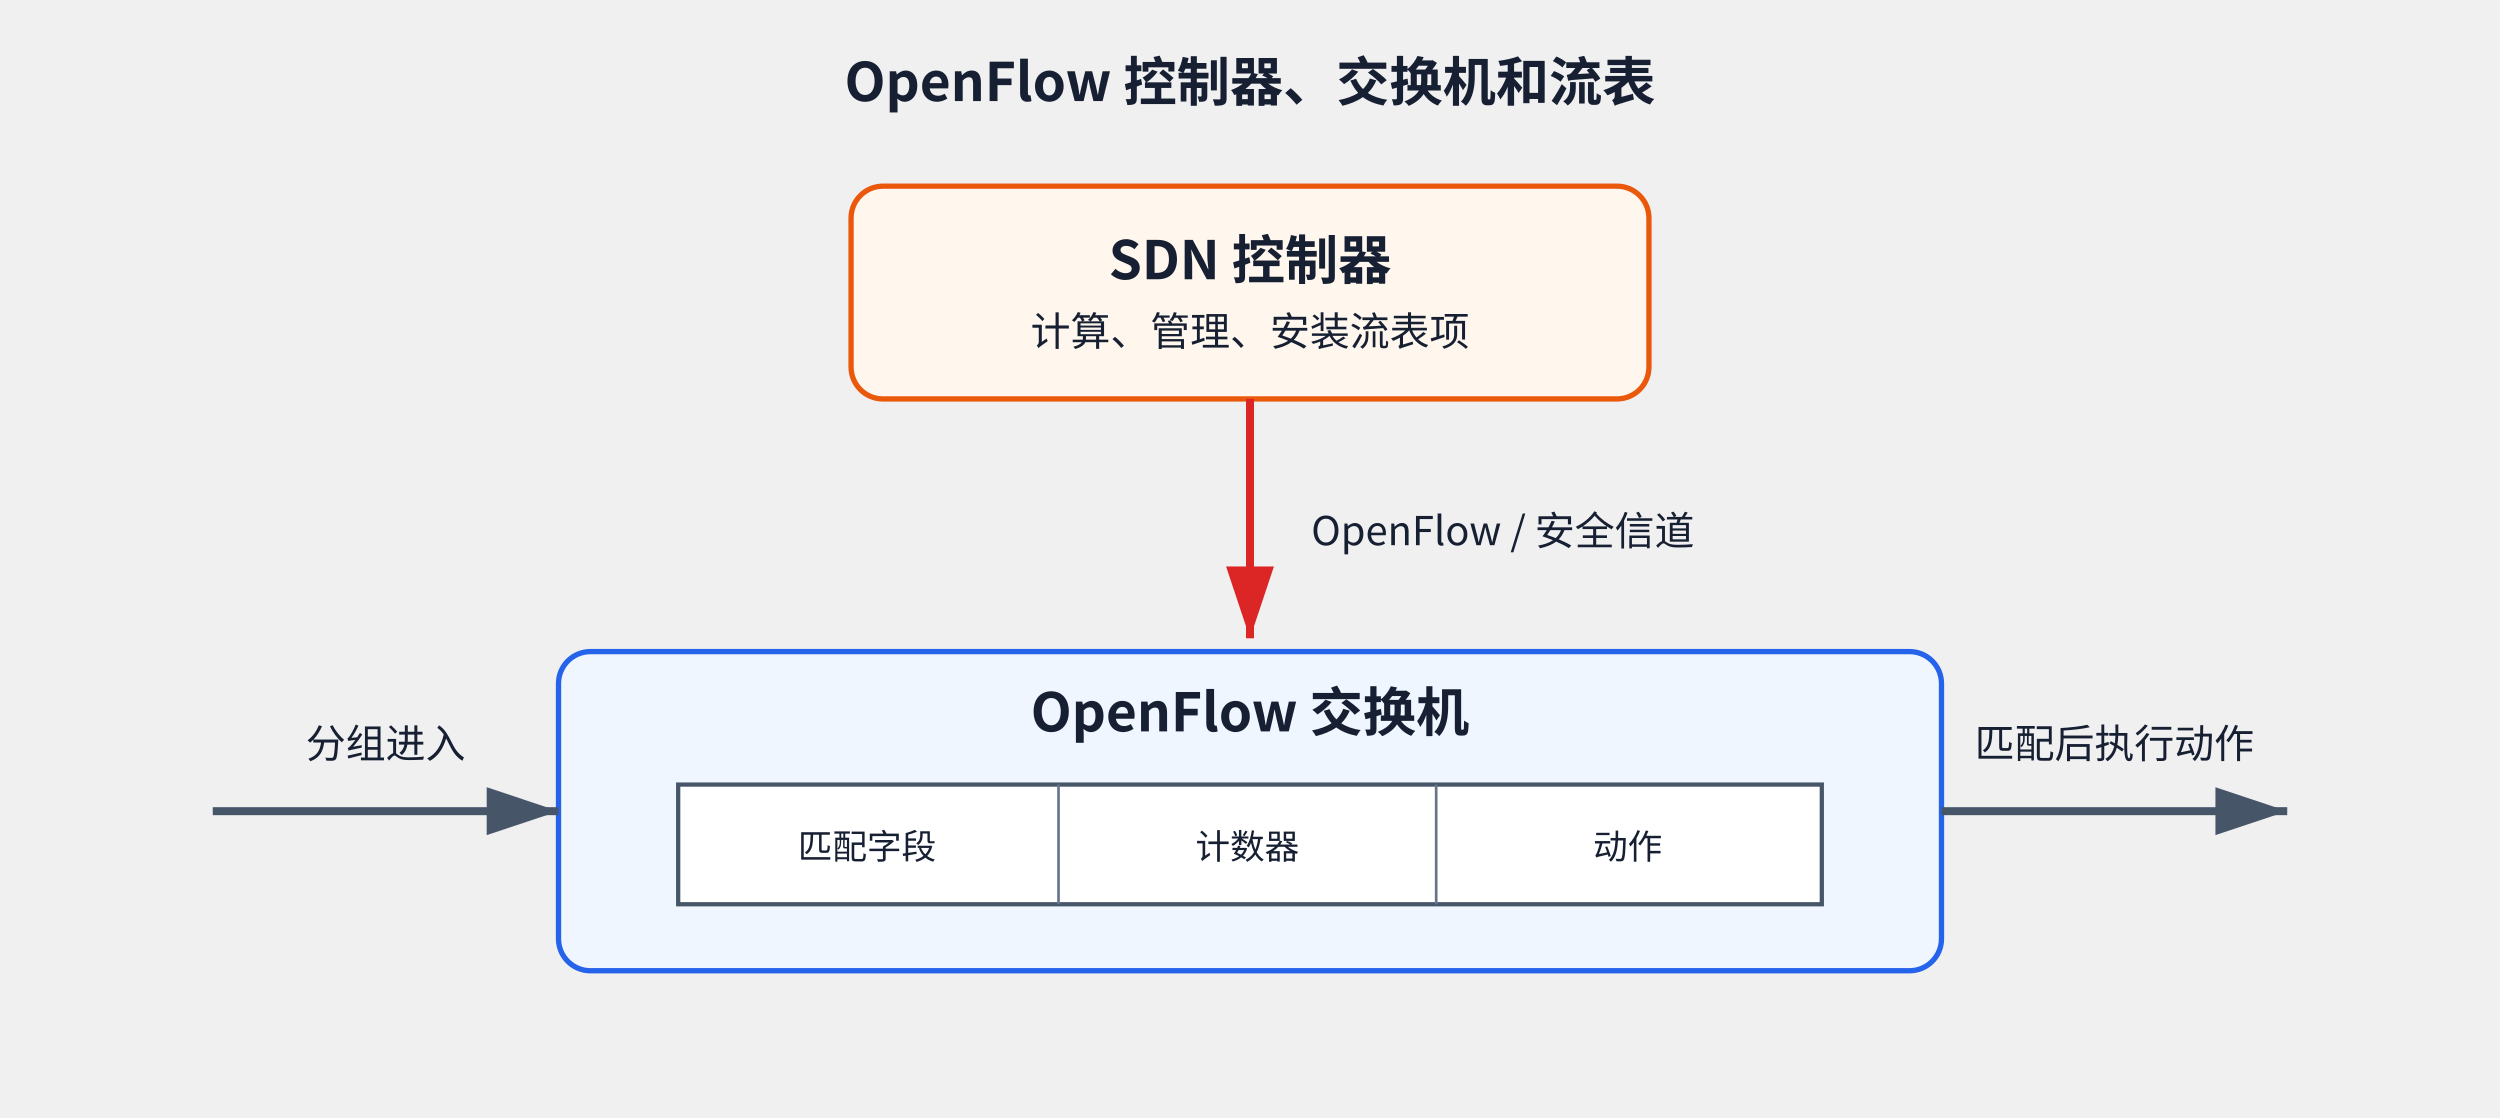
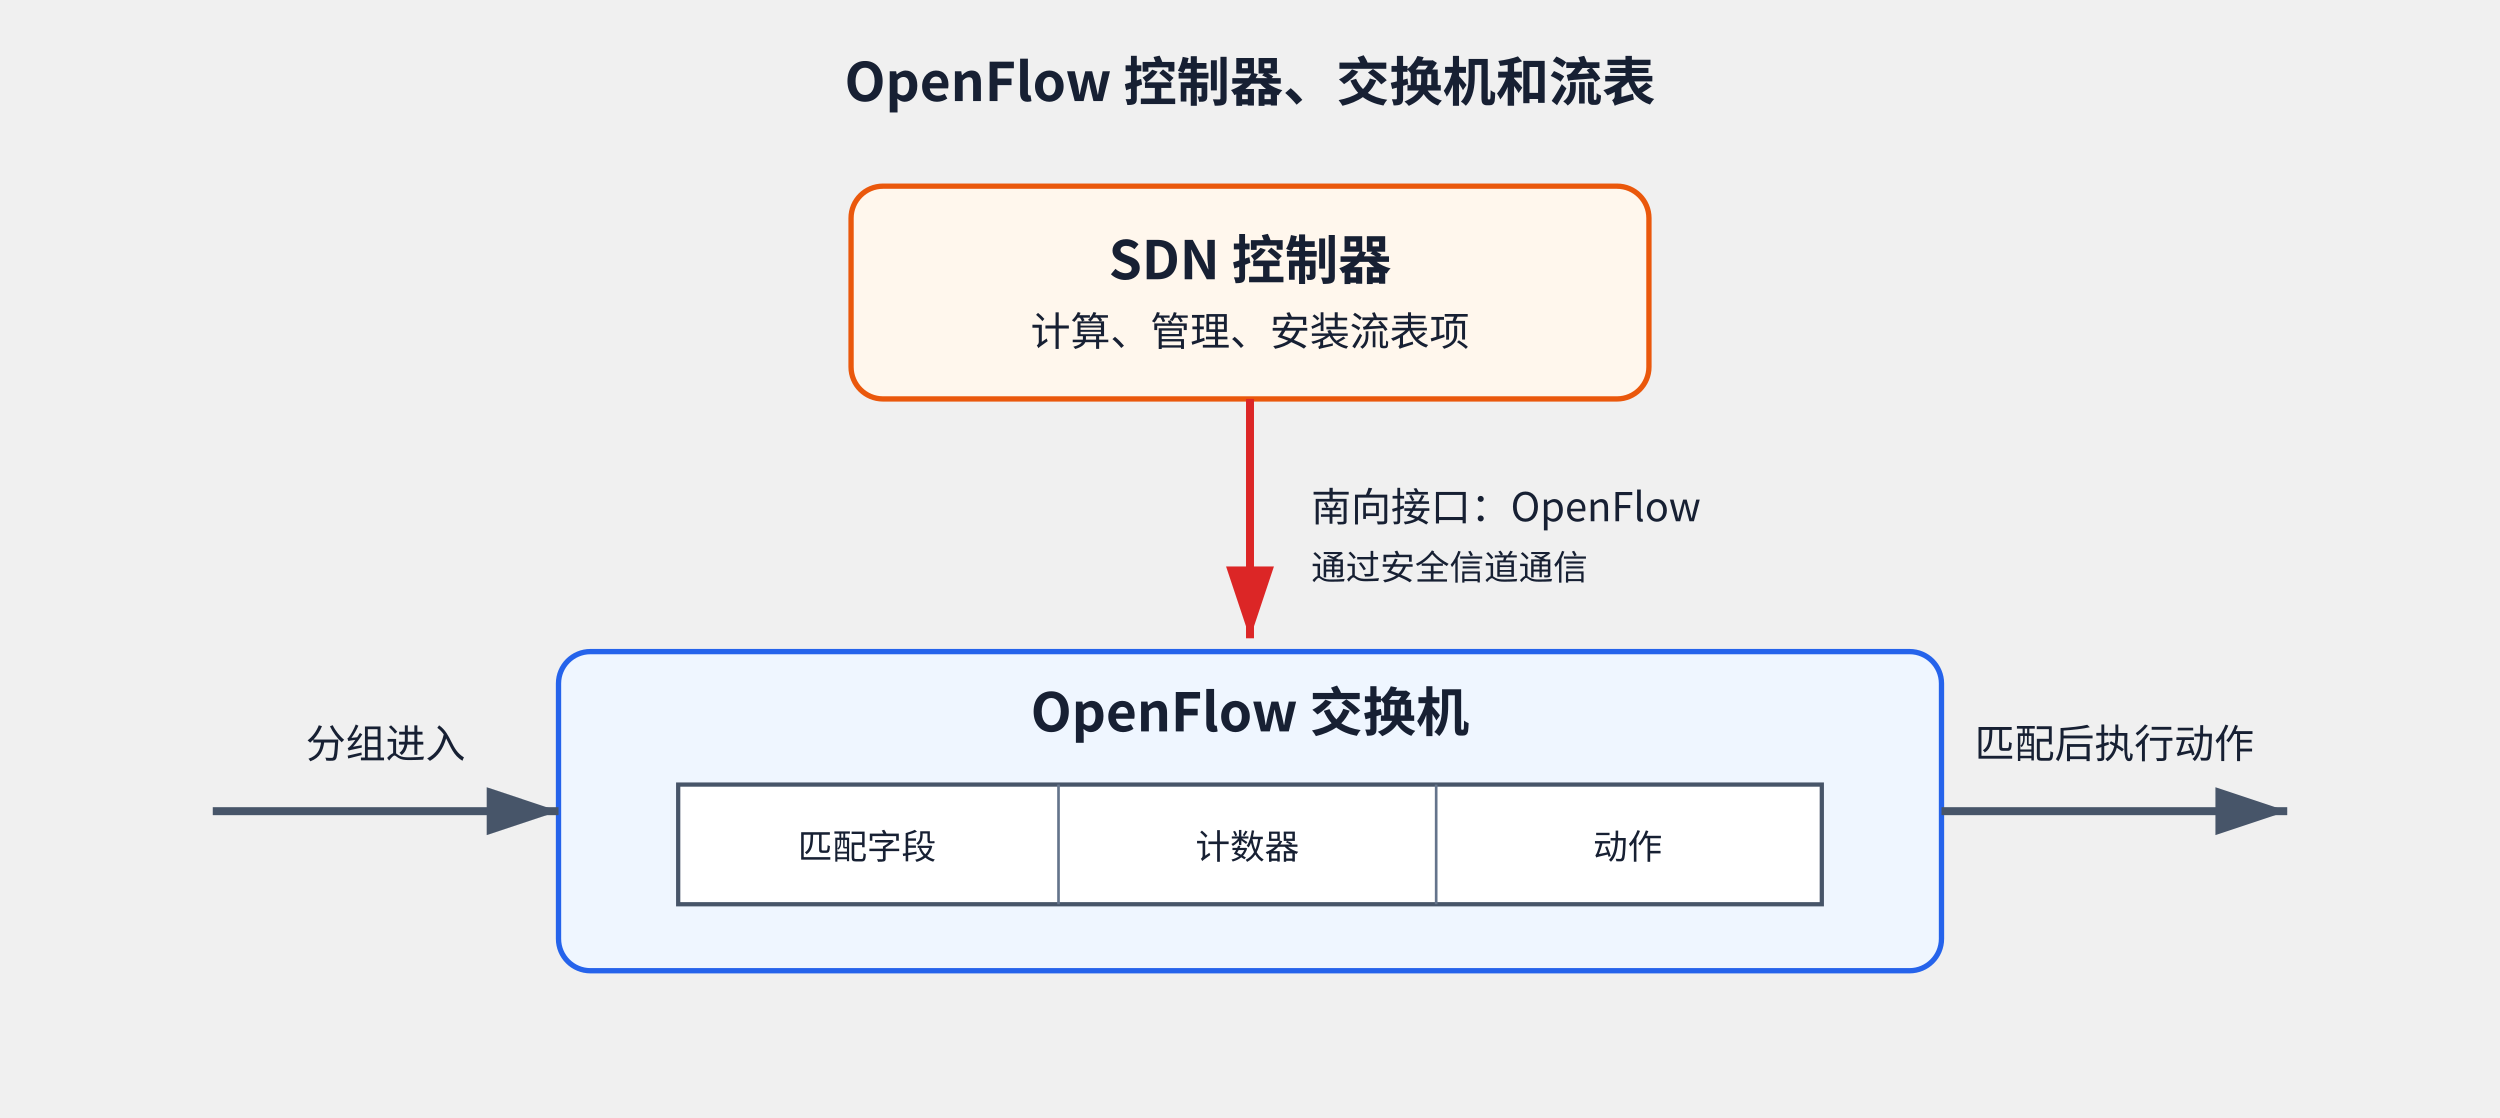
<svg xmlns="http://www.w3.org/2000/svg" width="940" height="420" viewBox="0 0 940 420" role="img" aria-labelledby="title desc">
  <style>/* paired-theme-canvas */
svg{background:#f8fafc}
@media(prefers-color-scheme:dark){svg{background:#0b1020}}

    :root { color-scheme: light dark; }
    text { font-family: "Microsoft YaHei", "Noto Sans CJK SC", Arial, sans-serif; fill: #172033; }
    .box { fill: #f8fafc; stroke: #334155; stroke-width: 2; rx: 12; }
    .controller { fill: #fff7ed; stroke: #ea580c; }
    .switch { fill: #eff6ff; stroke: #2563eb; }
    .table { fill: #fff; stroke: #475569; stroke-width: 1.6; }
    .ctl { stroke: #dc2626; stroke-width: 3; marker-end: url(#arrow); }
    .data { stroke: #475569; stroke-width: 3; marker-end: url(#grayArrow); }
    .label { font-size: 20px; font-weight: 700; }
    .small { font-size: 15px; }
    .tiny { font-size: 13px; }
    @media (prefers-color-scheme: dark) {
      text { fill: #e5e7eb; }
      .box { fill: #111827; stroke: #94a3b8; }
      .controller { fill: #2b1708; stroke: #fb923c; }
      .switch { fill: #10213f; stroke: #60a5fa; }
      .table { fill: #0b1220; stroke: #cbd5e1; }
      .ctl { stroke: #f87171; }
      .data { stroke: #cbd5e1; }
    }
  </style>
  <defs>
    <marker id="arrow" markerWidth="10" markerHeight="10" refX="9" refY="3" orient="auto" markerUnits="strokeWidth">
      <path d="M0,0 L0,6 L9,3 z" fill="#dc2626" />
    </marker>
    <marker id="grayArrow" markerWidth="10" markerHeight="10" refX="9" refY="3" orient="auto" markerUnits="strokeWidth">
      <path d="M0,0 L0,6 L9,3 z" fill="#475569" />
    </marker>
  </defs>
  <text x="470" y="38" text-anchor="middle" class="label">OpenFlow 控制器、交换机和流表</text>
  <rect x="320" y="70" width="300" height="80" class="box controller" />
  <text x="470" y="105" text-anchor="middle" class="label">SDN 控制器</text>
  <text x="470" y="130" text-anchor="middle" class="small">计算、管理、安装流表项</text>
  <rect x="210" y="245" width="520" height="120" class="box switch" />
  <text x="470" y="275" text-anchor="middle" class="label">OpenFlow 交换机</text>
  <rect x="255" y="295" width="430" height="45" class="table" />
  <line x1="398" y1="295" x2="398" y2="340" stroke="#64748b" />
  <line x1="540" y1="295" x2="540" y2="340" stroke="#64748b" />
  <text x="326" y="323" text-anchor="middle" class="tiny">匹配字段</text>
  <text x="469" y="323" text-anchor="middle" class="tiny">计数器</text>
  <text x="612" y="323" text-anchor="middle" class="tiny">动作</text>
  <path d="M470 150 V240" class="ctl" />
-   <text x="493" y="205" class="small">OpenFlow / 安全信道</text>
+   <text x="493" y="196" class="small">南向接口：OpenFlow</text>
+   <text x="493" y="218" class="tiny">通过安全信道通信</text>
  <path d="M80 305 H210" class="data" />
  <path d="M730 305 H860" class="data" />
  <text x="145" y="285" text-anchor="middle" class="small">分组进入</text>
  <text x="795" y="285" text-anchor="middle" class="small">匹配后执行动作</text>
</svg>
